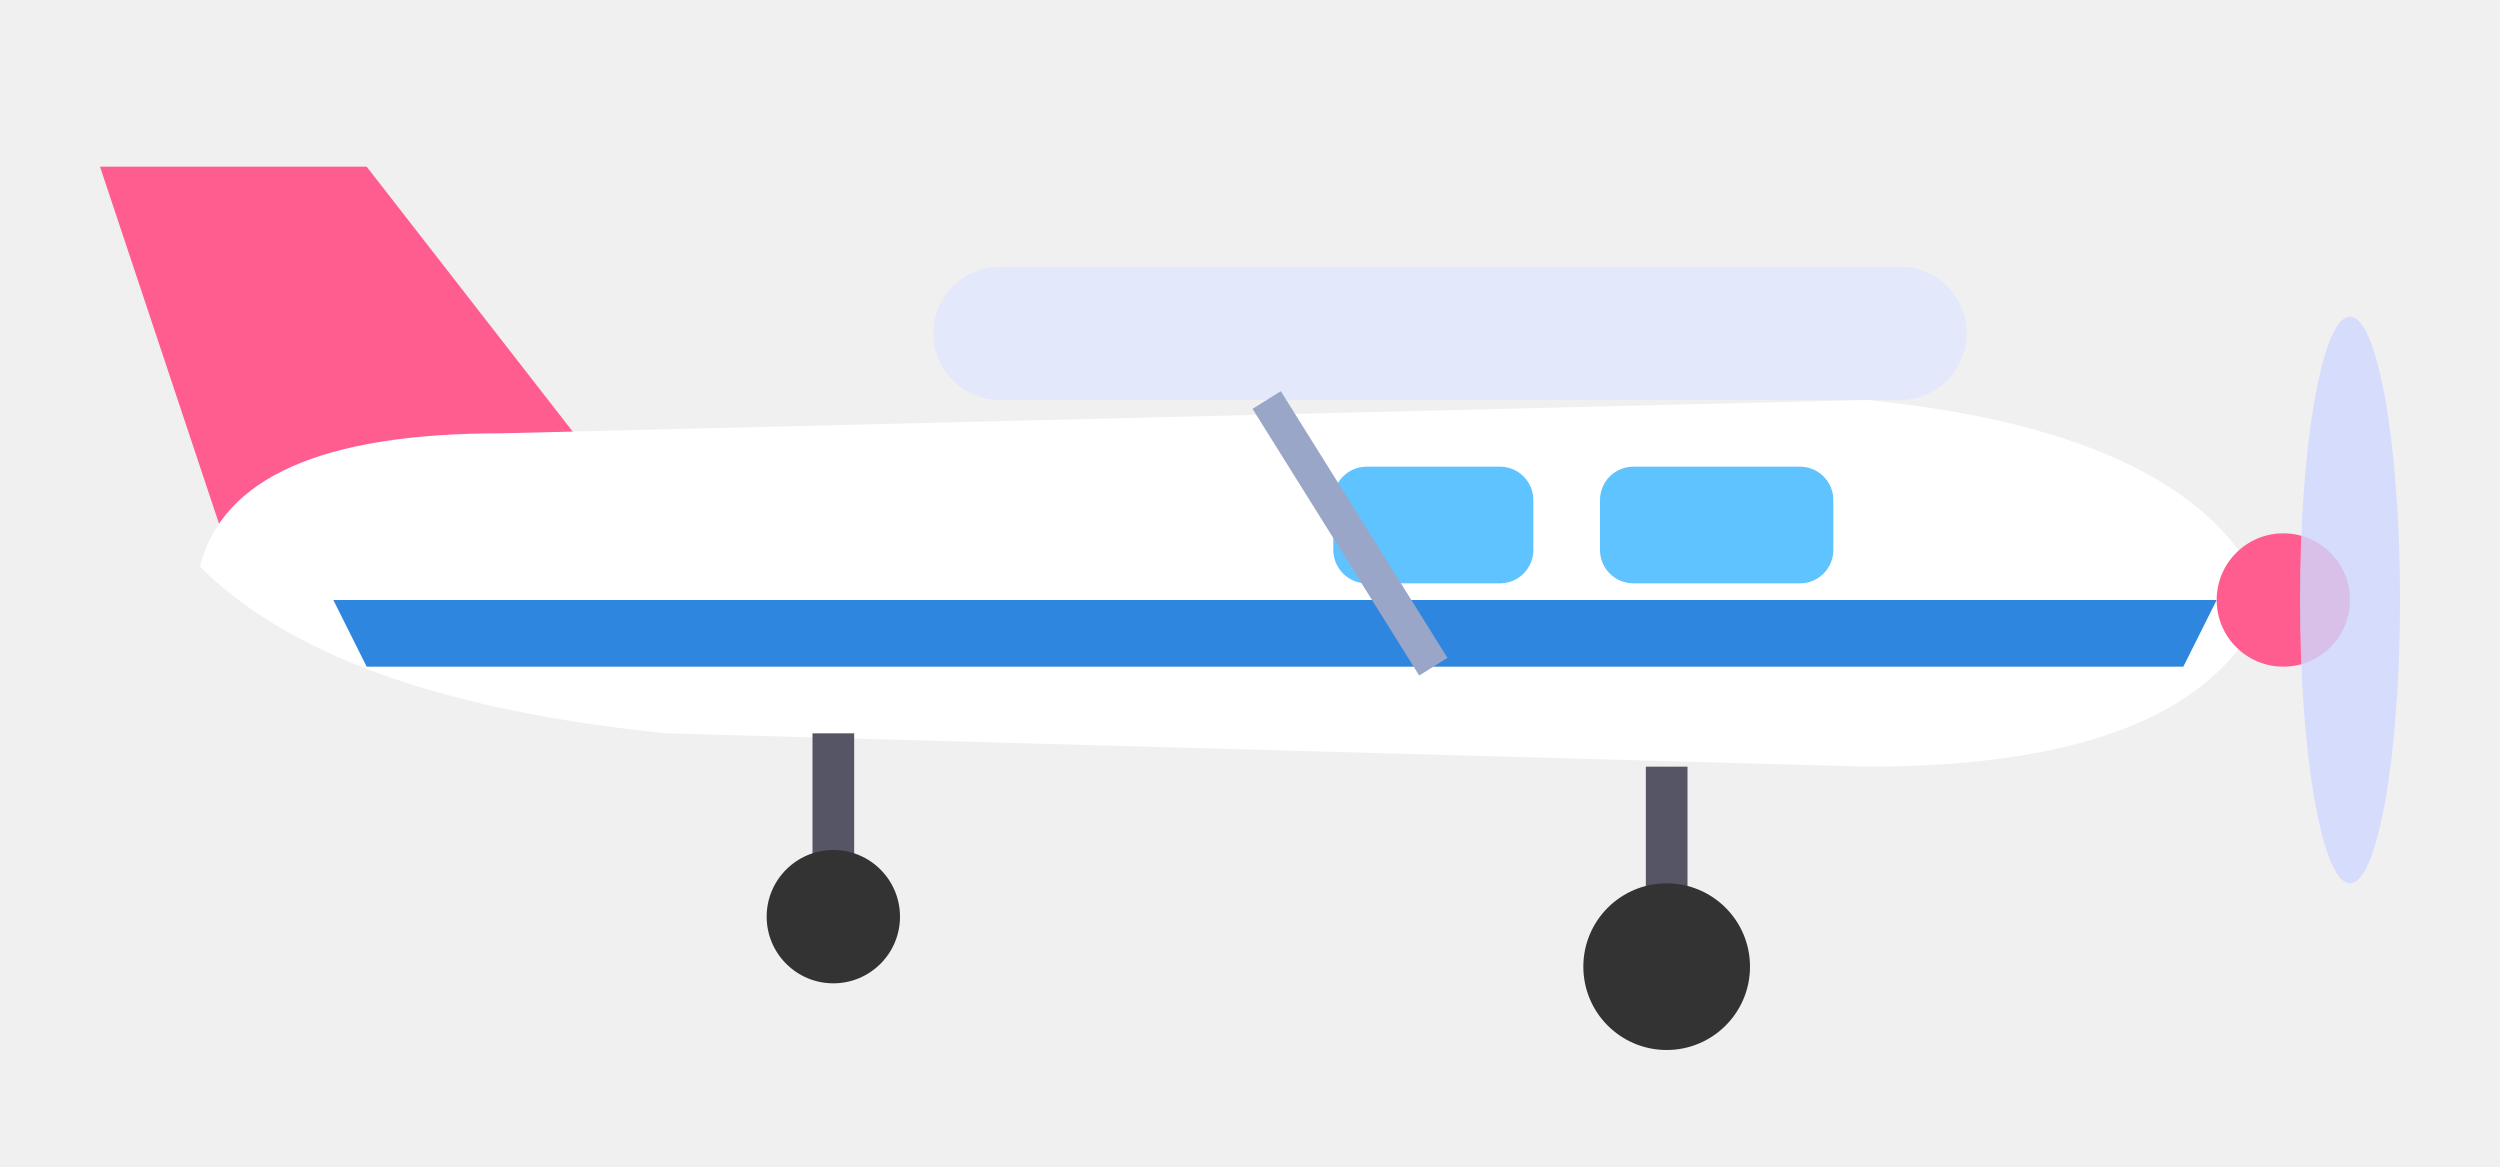
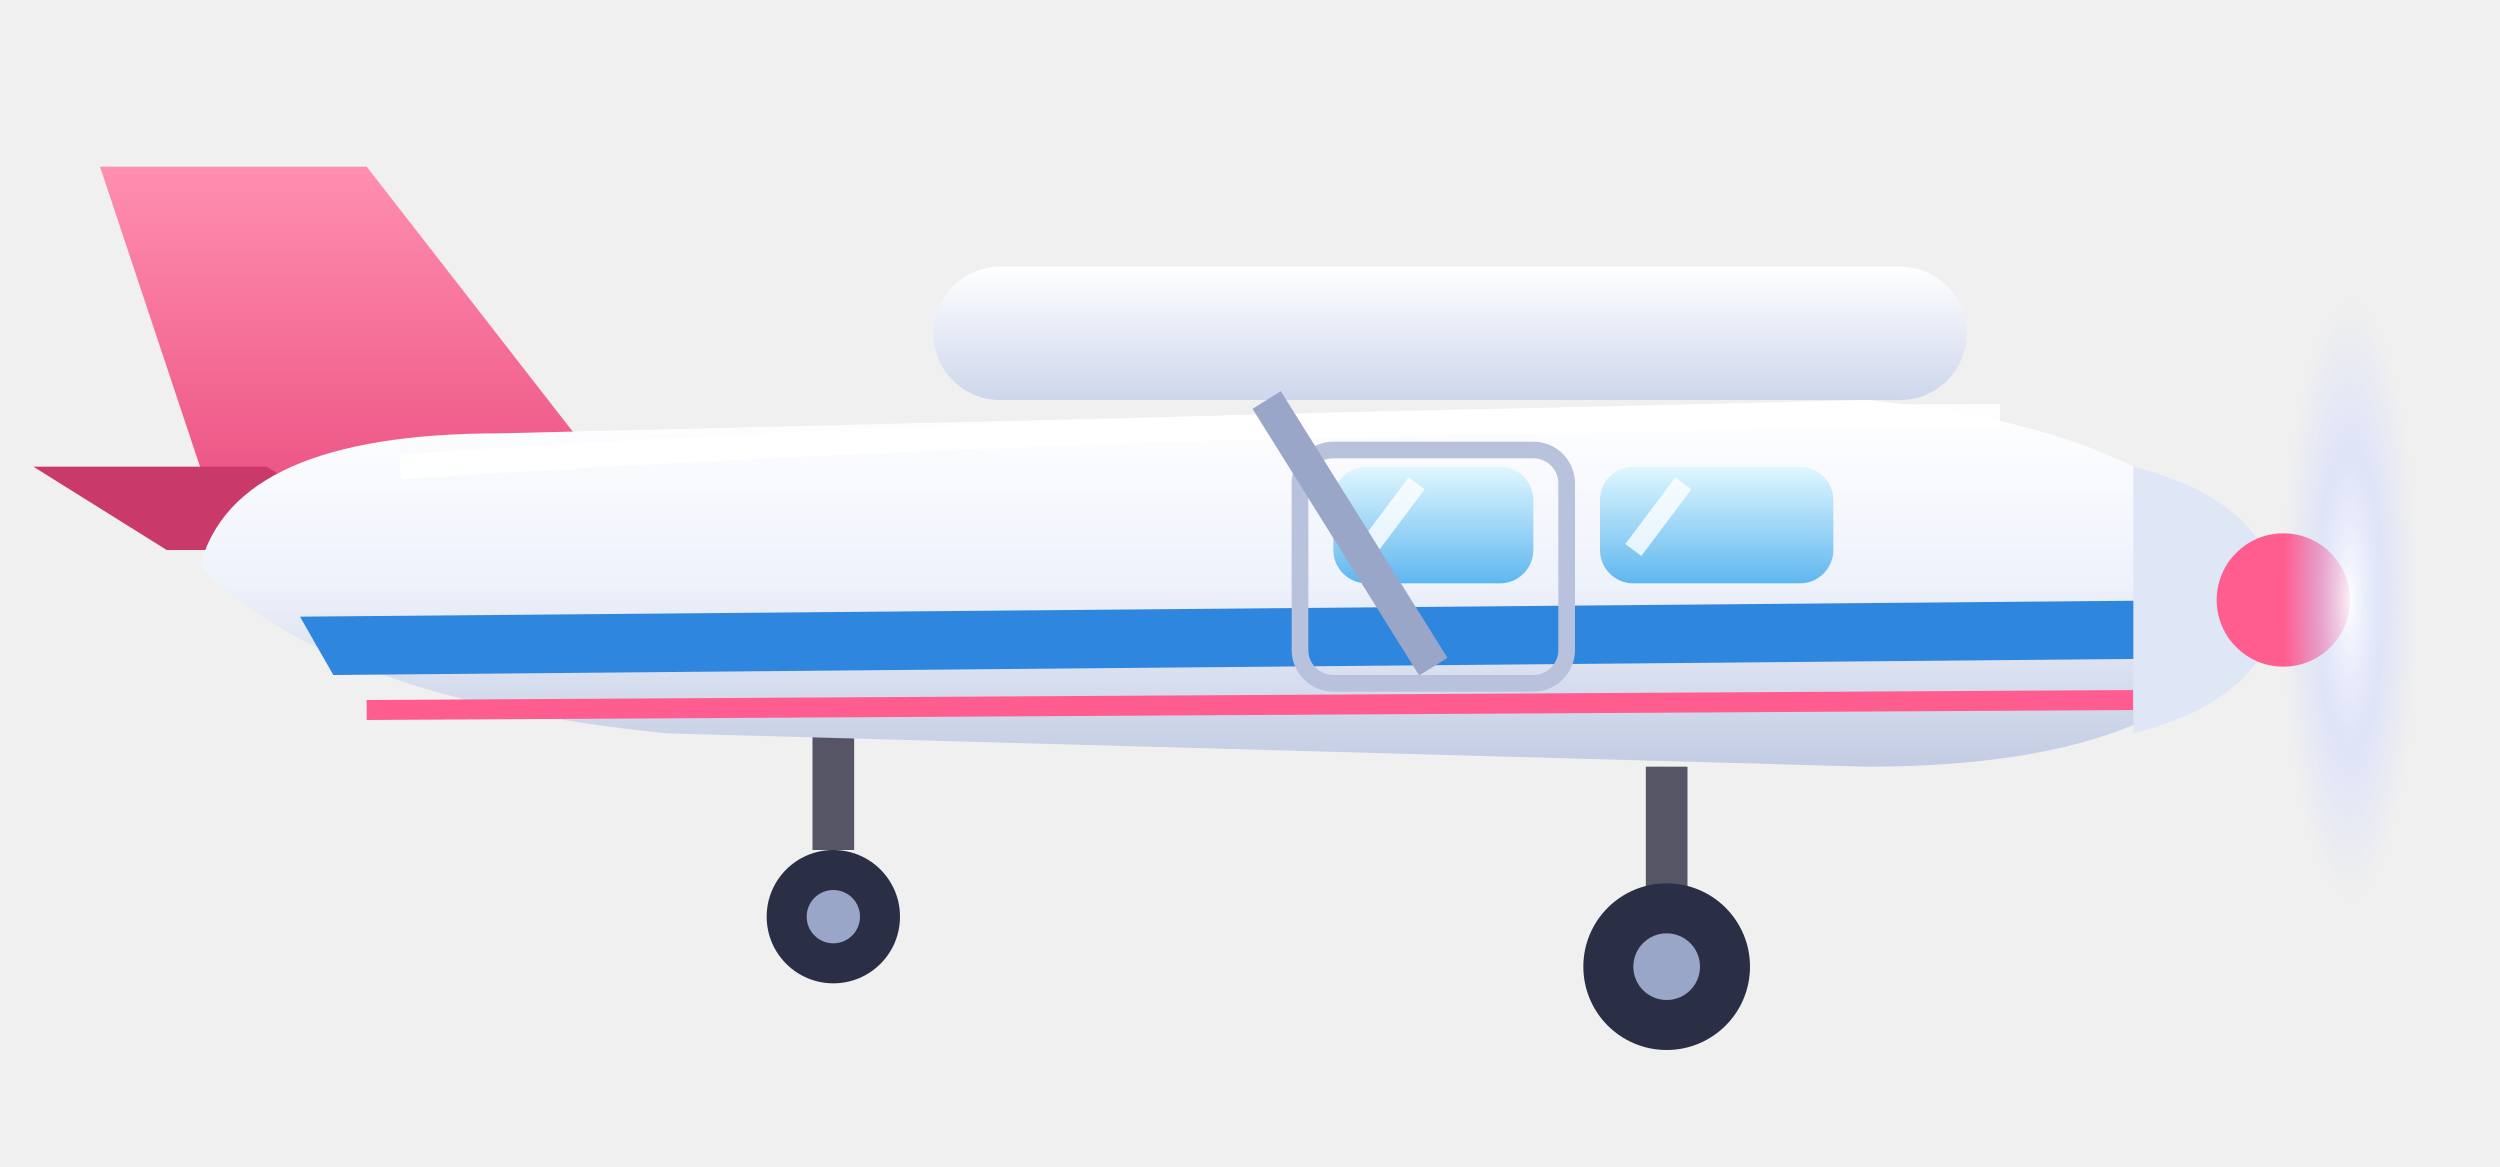
<svg xmlns="http://www.w3.org/2000/svg" viewBox="0 0 150 70" width="150" height="70">
-   <path d="M14 34 L6 10 L22 10 L36 28Z" fill="#ff5d8f" />
-   <path d="M12 34 Q14 26 30 26 L112 24 Q132 26 136 36 Q132 46 112 46 L40 44 Q20 42 12 34Z" fill="#fff" />
-   <path d="M20 36 L133 36 L131 40 L22 40Z" fill="#2e86de" />
-   <rect x="80" y="28" width="12" height="7" rx="2" fill="#5fc3ff" />
-   <rect x="96" y="28" width="14" height="7" rx="2" fill="#5fc3ff" />
-   <rect x="56" y="16" width="62" height="8" rx="4" fill="#e3e9fb" />
+   <defs>
+     <linearGradient id="ceF" x1="0" y1="0" x2="0" y2="1">
+       <stop offset="0.00" stop-color="#ffffff" stop-opacity="1" />
+       <stop offset="0.50" stop-color="#eef2fb" stop-opacity="1" />
+       <stop offset="1.00" stop-color="#c3cce3" stop-opacity="1" />
+     </linearGradient>
+     <linearGradient id="ceT" x1="0" y1="0" x2="0" y2="1">
+       <stop offset="0.00" stop-color="#ff8fb0" stop-opacity="1" />
+       <stop offset="1.00" stop-color="#e8467a" stop-opacity="1" />
+     </linearGradient>
+     <linearGradient id="ceG" x1="0" y1="0" x2="0" y2="1">
+       <stop offset="0.00" stop-color="#e0f7ff" stop-opacity="1" />
+       <stop offset="1.00" stop-color="#5fb7ef" stop-opacity="1" />
+     </linearGradient>
+     <linearGradient id="ceW" x1="0" y1="0" x2="0" y2="1">
+       <stop offset="0.00" stop-color="#ffffff" stop-opacity="1" />
+       <stop offset="1.00" stop-color="#cdd6ec" stop-opacity="1" />
+     </linearGradient>
+     <radialGradient id="ceP" cx="0.5" cy="0.5" r="0.5">
+       <stop offset="0.00" stop-color="#ffffff" stop-opacity="0.9" />
+       <stop offset="0.50" stop-color="#cfd8ff" stop-opacity="0.5" />
+       <stop offset="1.00" stop-color="#cfd8ff" stop-opacity="0" />
+     </radialGradient>
+   </defs>
+   <path d="M14 34 L6 10 L22 10 L36 28Z" fill="url(#ceT)" />
+   <path d="M10 33 L2 28 L16 28 L24 33Z" fill="#c93a6a" />
+   <path d="M100 46 V54 M50 44 V51" stroke="#556" stroke-width="2.5" />
+   <circle cx="100" cy="58" r="5" fill="#2a2f45" />
+   <circle cx="100" cy="58" r="2" fill="#9aa6c8" />
+   <circle cx="50" cy="55" r="4" fill="#2a2f45" />
+   <circle cx="50" cy="55" r="1.6" fill="#9aa6c8" />
+   <path d="M12 34 Q14 26 30 26 L112 24 Q132 26 136 36 Q132 46 112 46 L40 44 Q20 42 12 34Z" fill="url(#ceF)" />
+   <path d="M18 37 L133 36 L132 39.5 L20 40.5Z" fill="#2e86de" />
+   <path d="M22 42.6 L128 42" stroke="#ff5d8f" stroke-width="1.2" />
+   <rect x="78" y="27" width="16" height="14" rx="2" fill="none" stroke="#b8c2dc" stroke-width="1" />
+   <rect x="80" y="28" width="12" height="7" rx="2" fill="url(#ceG)" />
+   <rect x="96" y="28" width="14" height="7" rx="2" fill="url(#ceG)" />
+   <path d="M98 33 L101 29 M82 33 L85 29" stroke="#fff" stroke-width="1.2" opacity="0.8" />
+   <path d="M24 28 Q70 25 120 25" stroke="#fff" stroke-width="1.5" fill="none" opacity="0.9" />
+   <rect x="56" y="16" width="62" height="8" rx="4" fill="url(#ceW)" />
  <path d="M76 24 L86 40" stroke="#9aa6c8" stroke-width="2" />
-   <path d="M100 46 V54 M50 44 V52" stroke="#556" stroke-width="2.5" />
-   <circle cx="100" cy="58" r="5" fill="#333" />
-   <circle cx="50" cy="55" r="4" fill="#333" />
+   <path d="M128 28 Q136 30 137 36 Q136 42 128 44Z" fill="#dfe6f5" />
  <circle cx="137" cy="36" r="4" fill="#ff5d8f" />
-   <ellipse cx="141" cy="36" rx="3" ry="17" fill="#cfd8ff" opacity="0.8" />
+   <ellipse cx="141" cy="36" rx="4" ry="18" fill="url(#ceP)" />
</svg>
